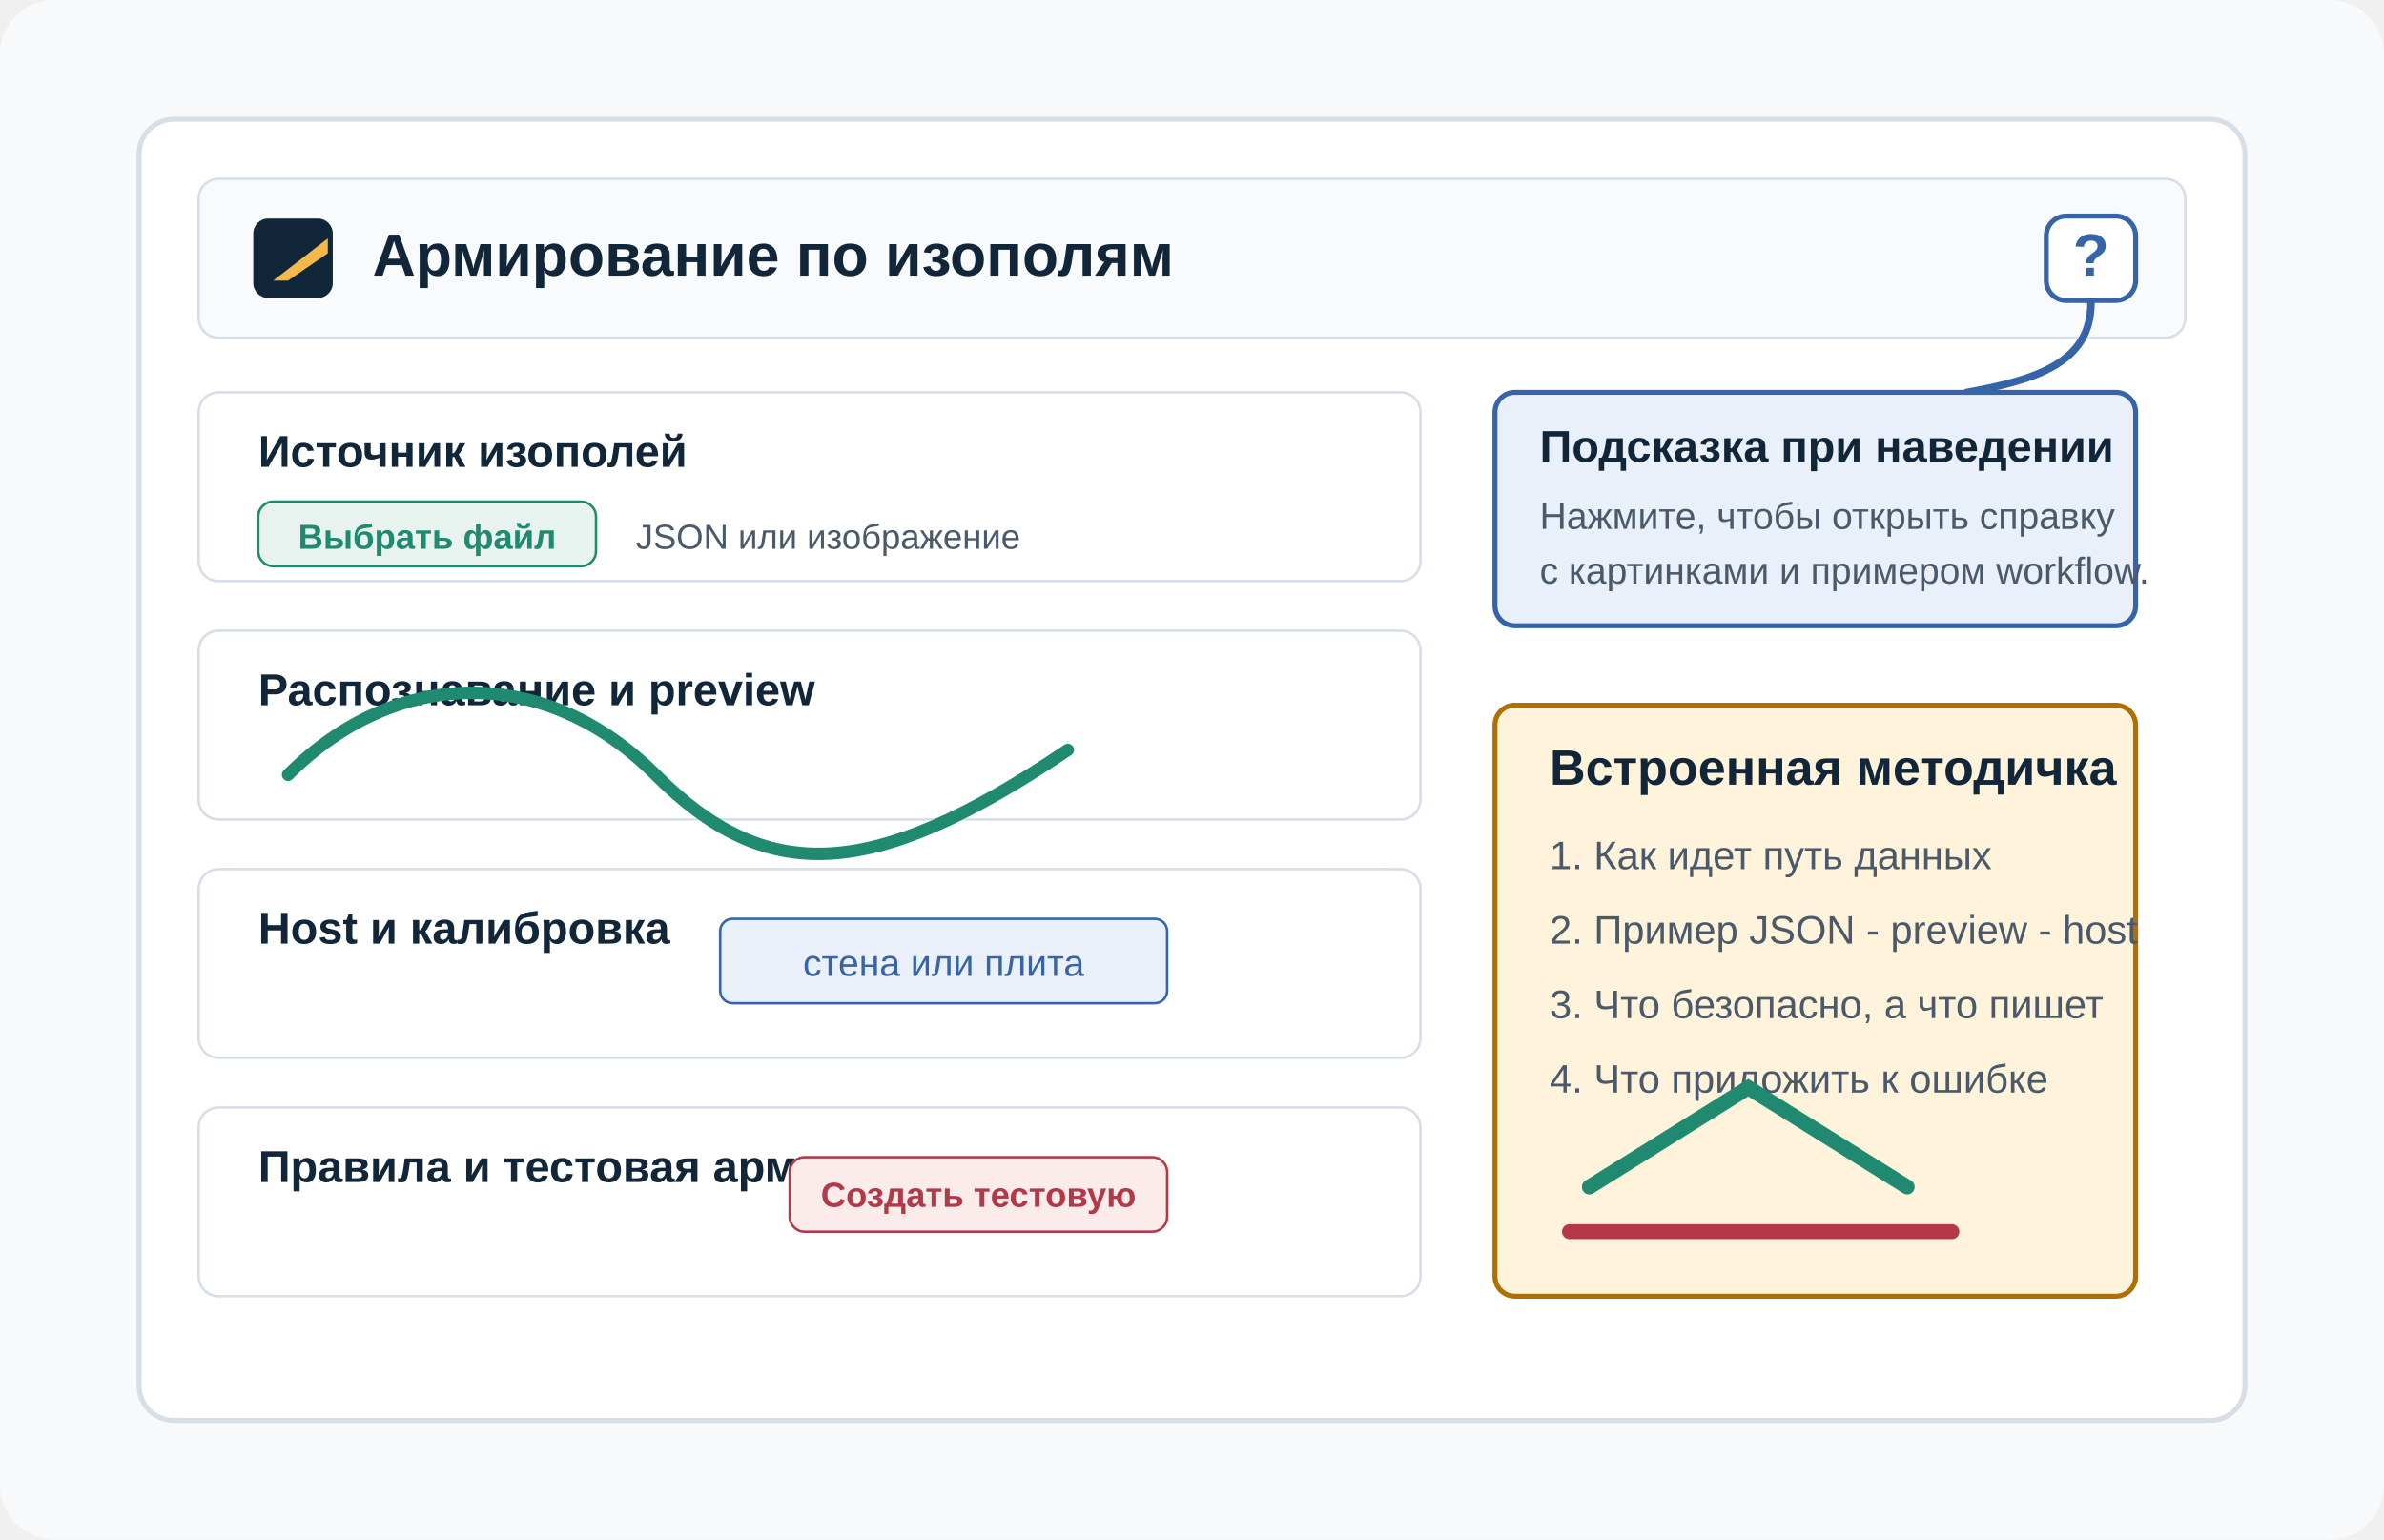
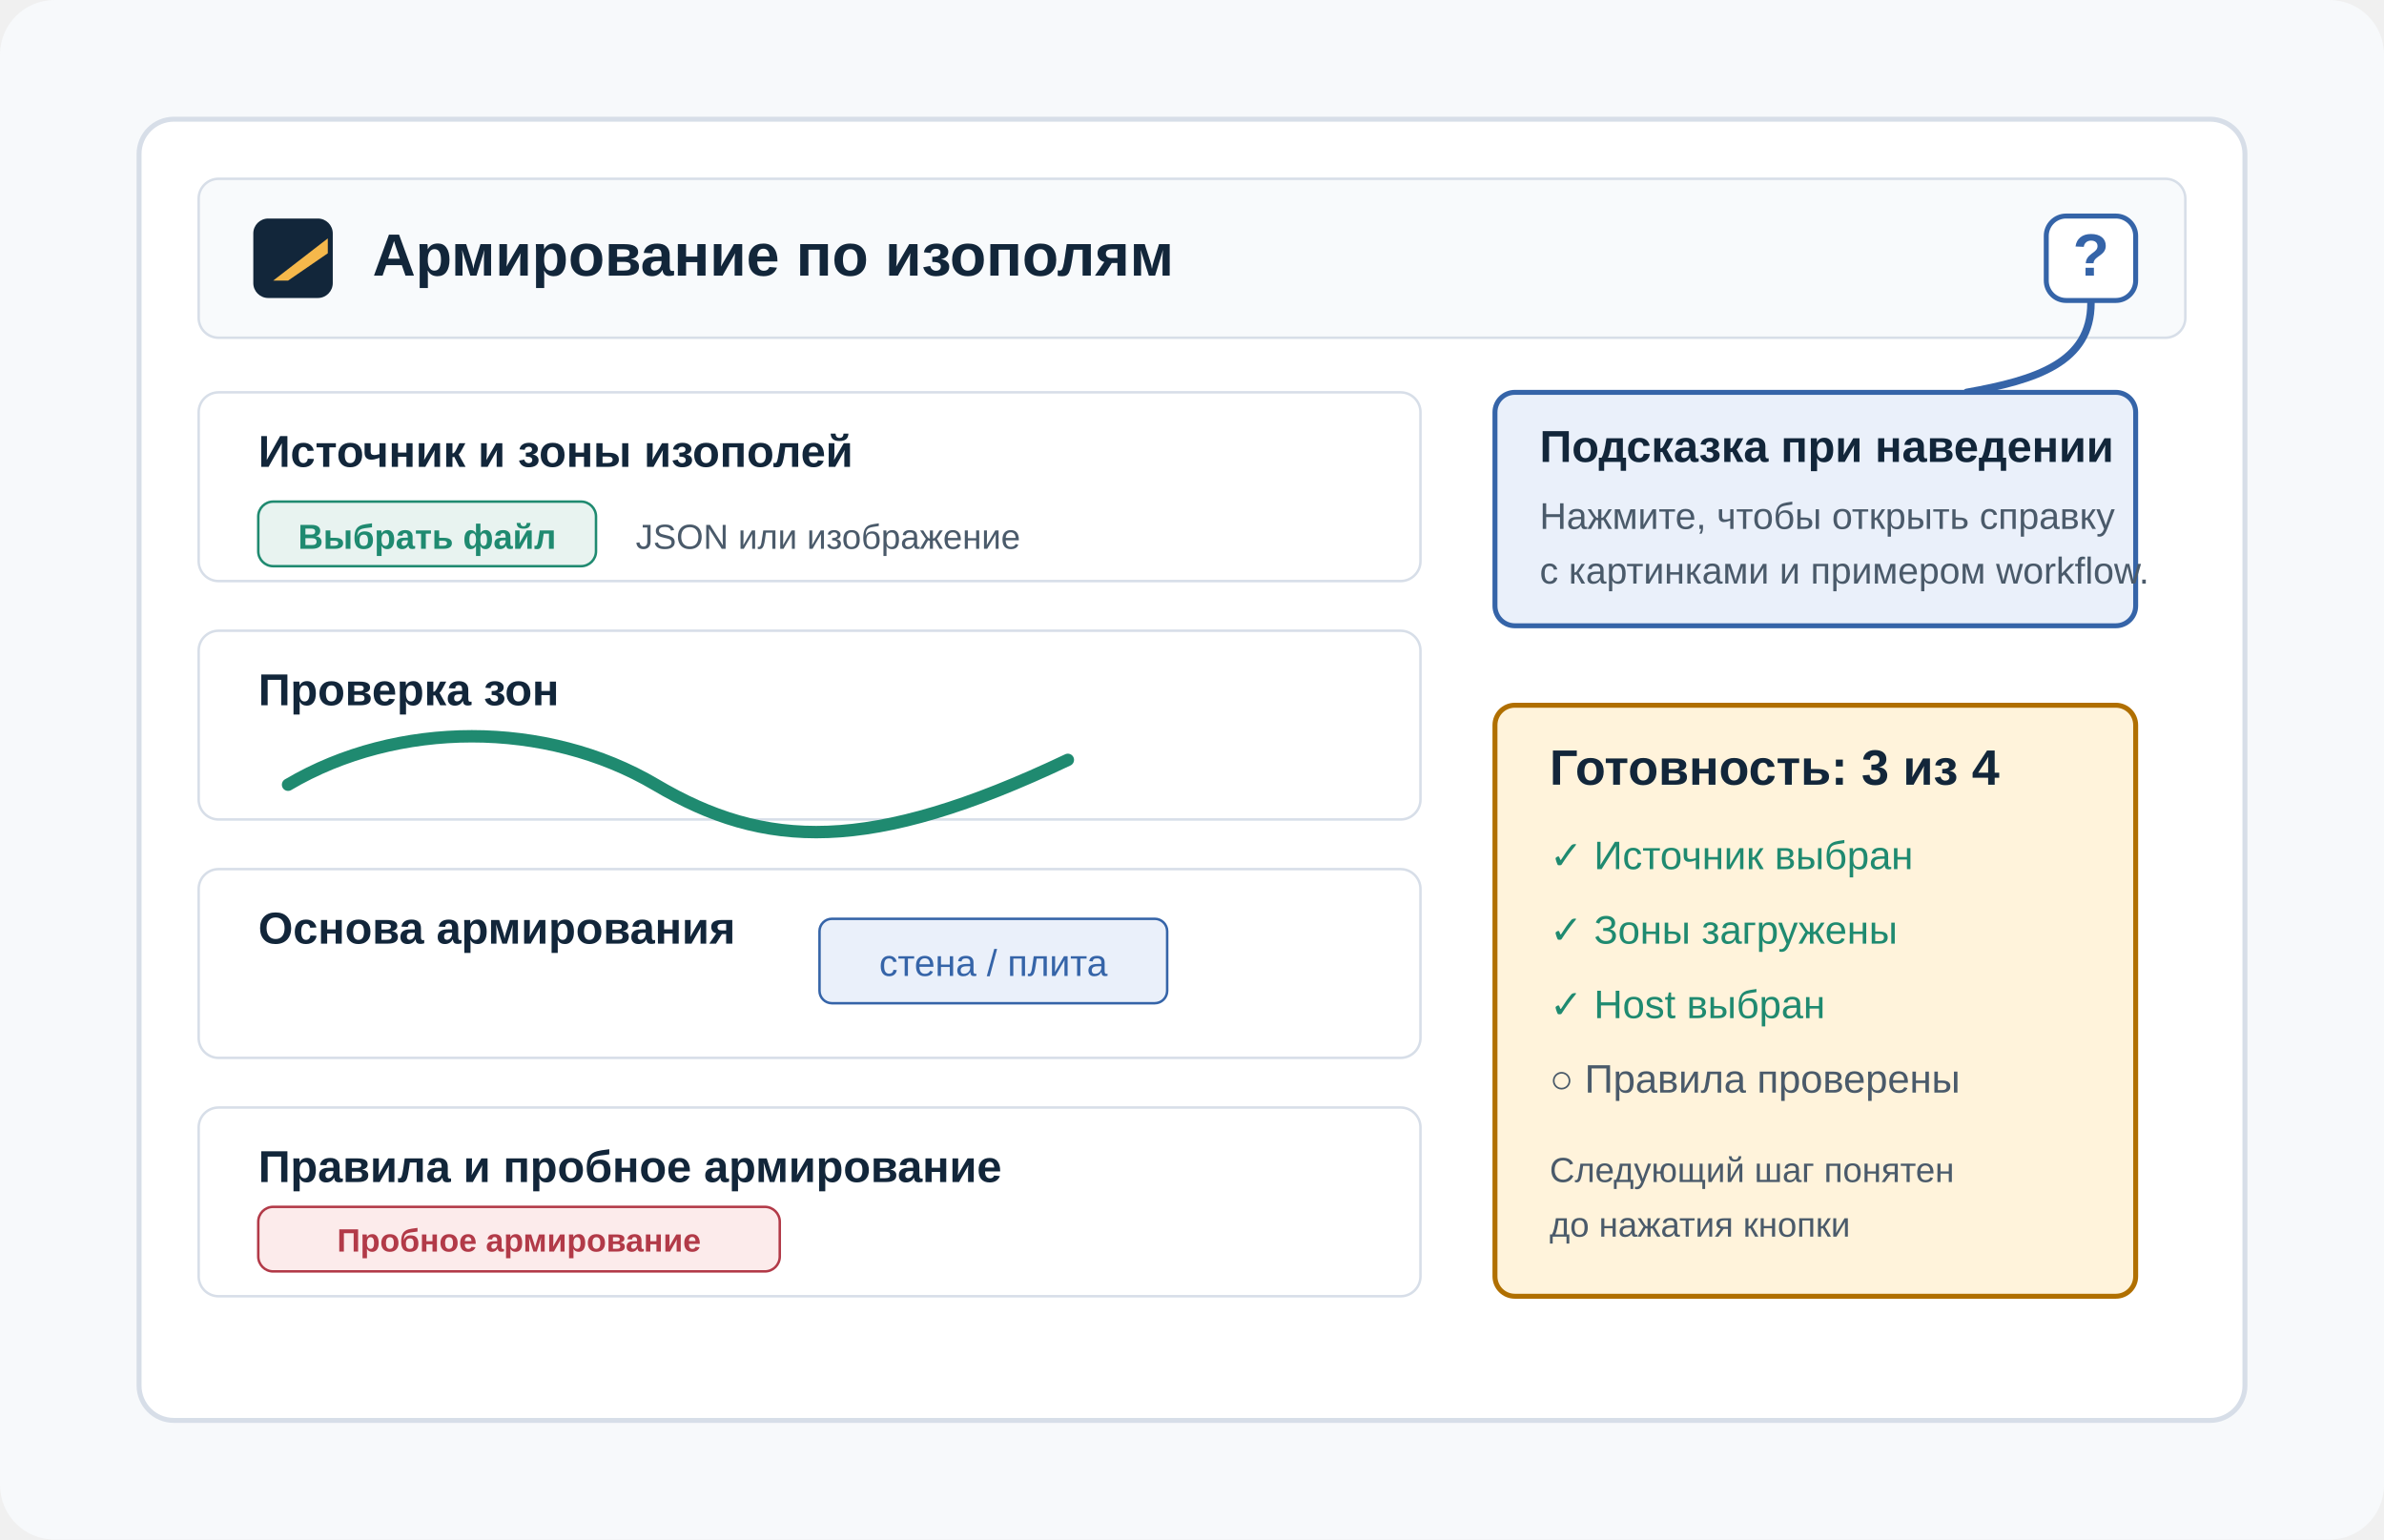
<svg xmlns="http://www.w3.org/2000/svg" width="960" height="620" viewBox="0 0 960 620" role="img" aria-labelledby="title desc">
  <rect width="960" height="620" rx="22" fill="#F7F9FB" />
  <rect x="56" y="48" width="848" height="524" rx="14" fill="#FFFFFF" stroke="#D7DEE8" stroke-width="2" />
  <g font-family="Segoe UI, Arial, sans-serif">
    <rect x="80" y="72" width="800" height="64" rx="8" fill="#F8FAFC" stroke="#D7DEE8" />
    <rect x="102" y="88" width="32" height="32" rx="6" fill="#12263A" />
    <path d="M110 113 L132 96 L132 102 L116 113 Z" fill="#F5B84B" />
    <text x="150" y="111" fill="#12263A" font-size="24" font-weight="700">Армирование по изополям</text>
    <rect x="824" y="87" width="36" height="34" rx="8" fill="#FFFFFF" stroke="#3564A8" stroke-width="2" />
    <text x="842" y="111" text-anchor="middle" fill="#3564A8" font-size="24" font-weight="700">?</text>
    <path d="M842 122 C842 146 820 153 792 158" fill="none" stroke="#3564A8" stroke-width="3" stroke-linecap="round" />
    <rect x="602" y="158" width="258" height="94" rx="8" fill="#EAF0FA" stroke="#3564A8" stroke-width="2" />
    <text x="620" y="186" fill="#12263A" font-size="18" font-weight="700">Подсказка при наведении</text>
    <text x="620" y="213" fill="#4A5A6A" font-size="15">Нажмите, чтобы открыть справку</text>
    <text x="620" y="235" fill="#4A5A6A" font-size="15">с картинками и примером workflow.</text>
    <rect x="80" y="158" width="492" height="76" rx="8" fill="#FFFFFF" stroke="#D7DEE8" />
-     <text x="104" y="188" fill="#12263A" font-size="18" font-weight="700">Источник изополей</text>
+     <text x="104" y="188" fill="#12263A" font-size="18" font-weight="700">Источник и зоны изополей</text>
    <rect x="104" y="202" width="136" height="26" rx="6" fill="#E8F3F0" stroke="#1F8A70" />
    <text x="172" y="221" text-anchor="middle" fill="#1F8A70" font-size="14" font-weight="700">Выбрать файл</text>
    <text x="256" y="221" fill="#4A5A6A" font-size="14">JSON или изображение</text>
    <rect x="80" y="254" width="492" height="76" rx="8" fill="#FFFFFF" stroke="#D7DEE8" />
-     <text x="104" y="284" fill="#12263A" font-size="18" font-weight="700">Распознавание и preview</text>
-     <path d="M116 312 C160 268 220 268 264 312 S350 356 430 302" fill="none" stroke="#1F8A70" stroke-width="5" stroke-linecap="round" />
+     <text x="104" y="284" fill="#12263A" font-size="18" font-weight="700">Проверка зон</text>
+     <path d="M116 316 C160 290 220 290 264 316 S350 344 430 306" fill="none" stroke="#1F8A70" stroke-width="5" stroke-linecap="round" />
    <rect x="80" y="350" width="492" height="76" rx="8" fill="#FFFFFF" stroke="#D7DEE8" />
-     <text x="104" y="380" fill="#12263A" font-size="18" font-weight="700">Host и калибровка</text>
-     <rect x="290" y="370" width="180" height="34" rx="5" fill="#EAF0FA" stroke="#3564A8" />
-     <text x="380" y="393" text-anchor="middle" fill="#3564A8" font-size="15">стена или плита</text>
+     <text x="104" y="380" fill="#12263A" font-size="18" font-weight="700">Основа армирования</text>
+     <rect x="330" y="370" width="140" height="34" rx="5" fill="#EAF0FA" stroke="#3564A8" />
+     <text x="400" y="393" text-anchor="middle" fill="#3564A8" font-size="15">стена / плита</text>
    <rect x="80" y="446" width="492" height="76" rx="8" fill="#FFFFFF" stroke="#D7DEE8" />
-     <text x="104" y="476" fill="#12263A" font-size="18" font-weight="700">Правила и тестовая арматура</text>
-     <rect x="318" y="466" width="152" height="30" rx="6" fill="#FCEBEB" stroke="#B23A48" />
-     <text x="394" y="486" text-anchor="middle" fill="#B23A48" font-size="14" font-weight="700">Создать тестовую</text>
+     <text x="104" y="476" fill="#12263A" font-size="18" font-weight="700">Правила и пробное армирование</text>
+     <rect x="104" y="486" width="210" height="26" rx="6" fill="#FCEBEB" stroke="#B23A48" />
+     <text x="209" y="504" text-anchor="middle" fill="#B23A48" font-size="13" font-weight="700">Пробное армирование</text>
    <rect x="602" y="284" width="258" height="238" rx="8" fill="#FFF3DB" stroke="#B06F00" stroke-width="2" />
-     <text x="624" y="316" fill="#12263A" font-size="20" font-weight="700">Встроенная методичка</text>
-     <text x="624" y="350" fill="#4A5A6A" font-size="16">1. Как идет путь данных</text>
-     <text x="624" y="380" fill="#4A5A6A" font-size="16">2. Пример JSON - preview - host</text>
-     <text x="624" y="410" fill="#4A5A6A" font-size="16">3. Что безопасно, а что пишет</text>
-     <text x="624" y="440" fill="#4A5A6A" font-size="16">4. Что приложить к ошибке</text>
-     <path d="M640 478 L704 438 L768 478" fill="none" stroke="#1F8A70" stroke-width="6" stroke-linecap="round" />
-     <path d="M632 496 H786" stroke="#B23A48" stroke-width="6" stroke-linecap="round" />
+     <text x="624" y="316" fill="#12263A" font-size="20" font-weight="700">Готовность: 3 из 4</text>
+     <text x="624" y="350" fill="#1F8A70" font-size="16">✓ Источник выбран</text>
+     <text x="624" y="380" fill="#1F8A70" font-size="16">✓ Зоны загружены</text>
+     <text x="624" y="410" fill="#1F8A70" font-size="16">✓ Host выбран</text>
+     <text x="624" y="440" fill="#4A5A6A" font-size="16">○ Правила проверены</text>
+     <text x="624" y="476" fill="#4A5A6A" font-size="14">Следующий шаг понятен</text>
+     <text x="624" y="498" fill="#4A5A6A" font-size="14">до нажатия кнопки</text>
  </g>
</svg>
